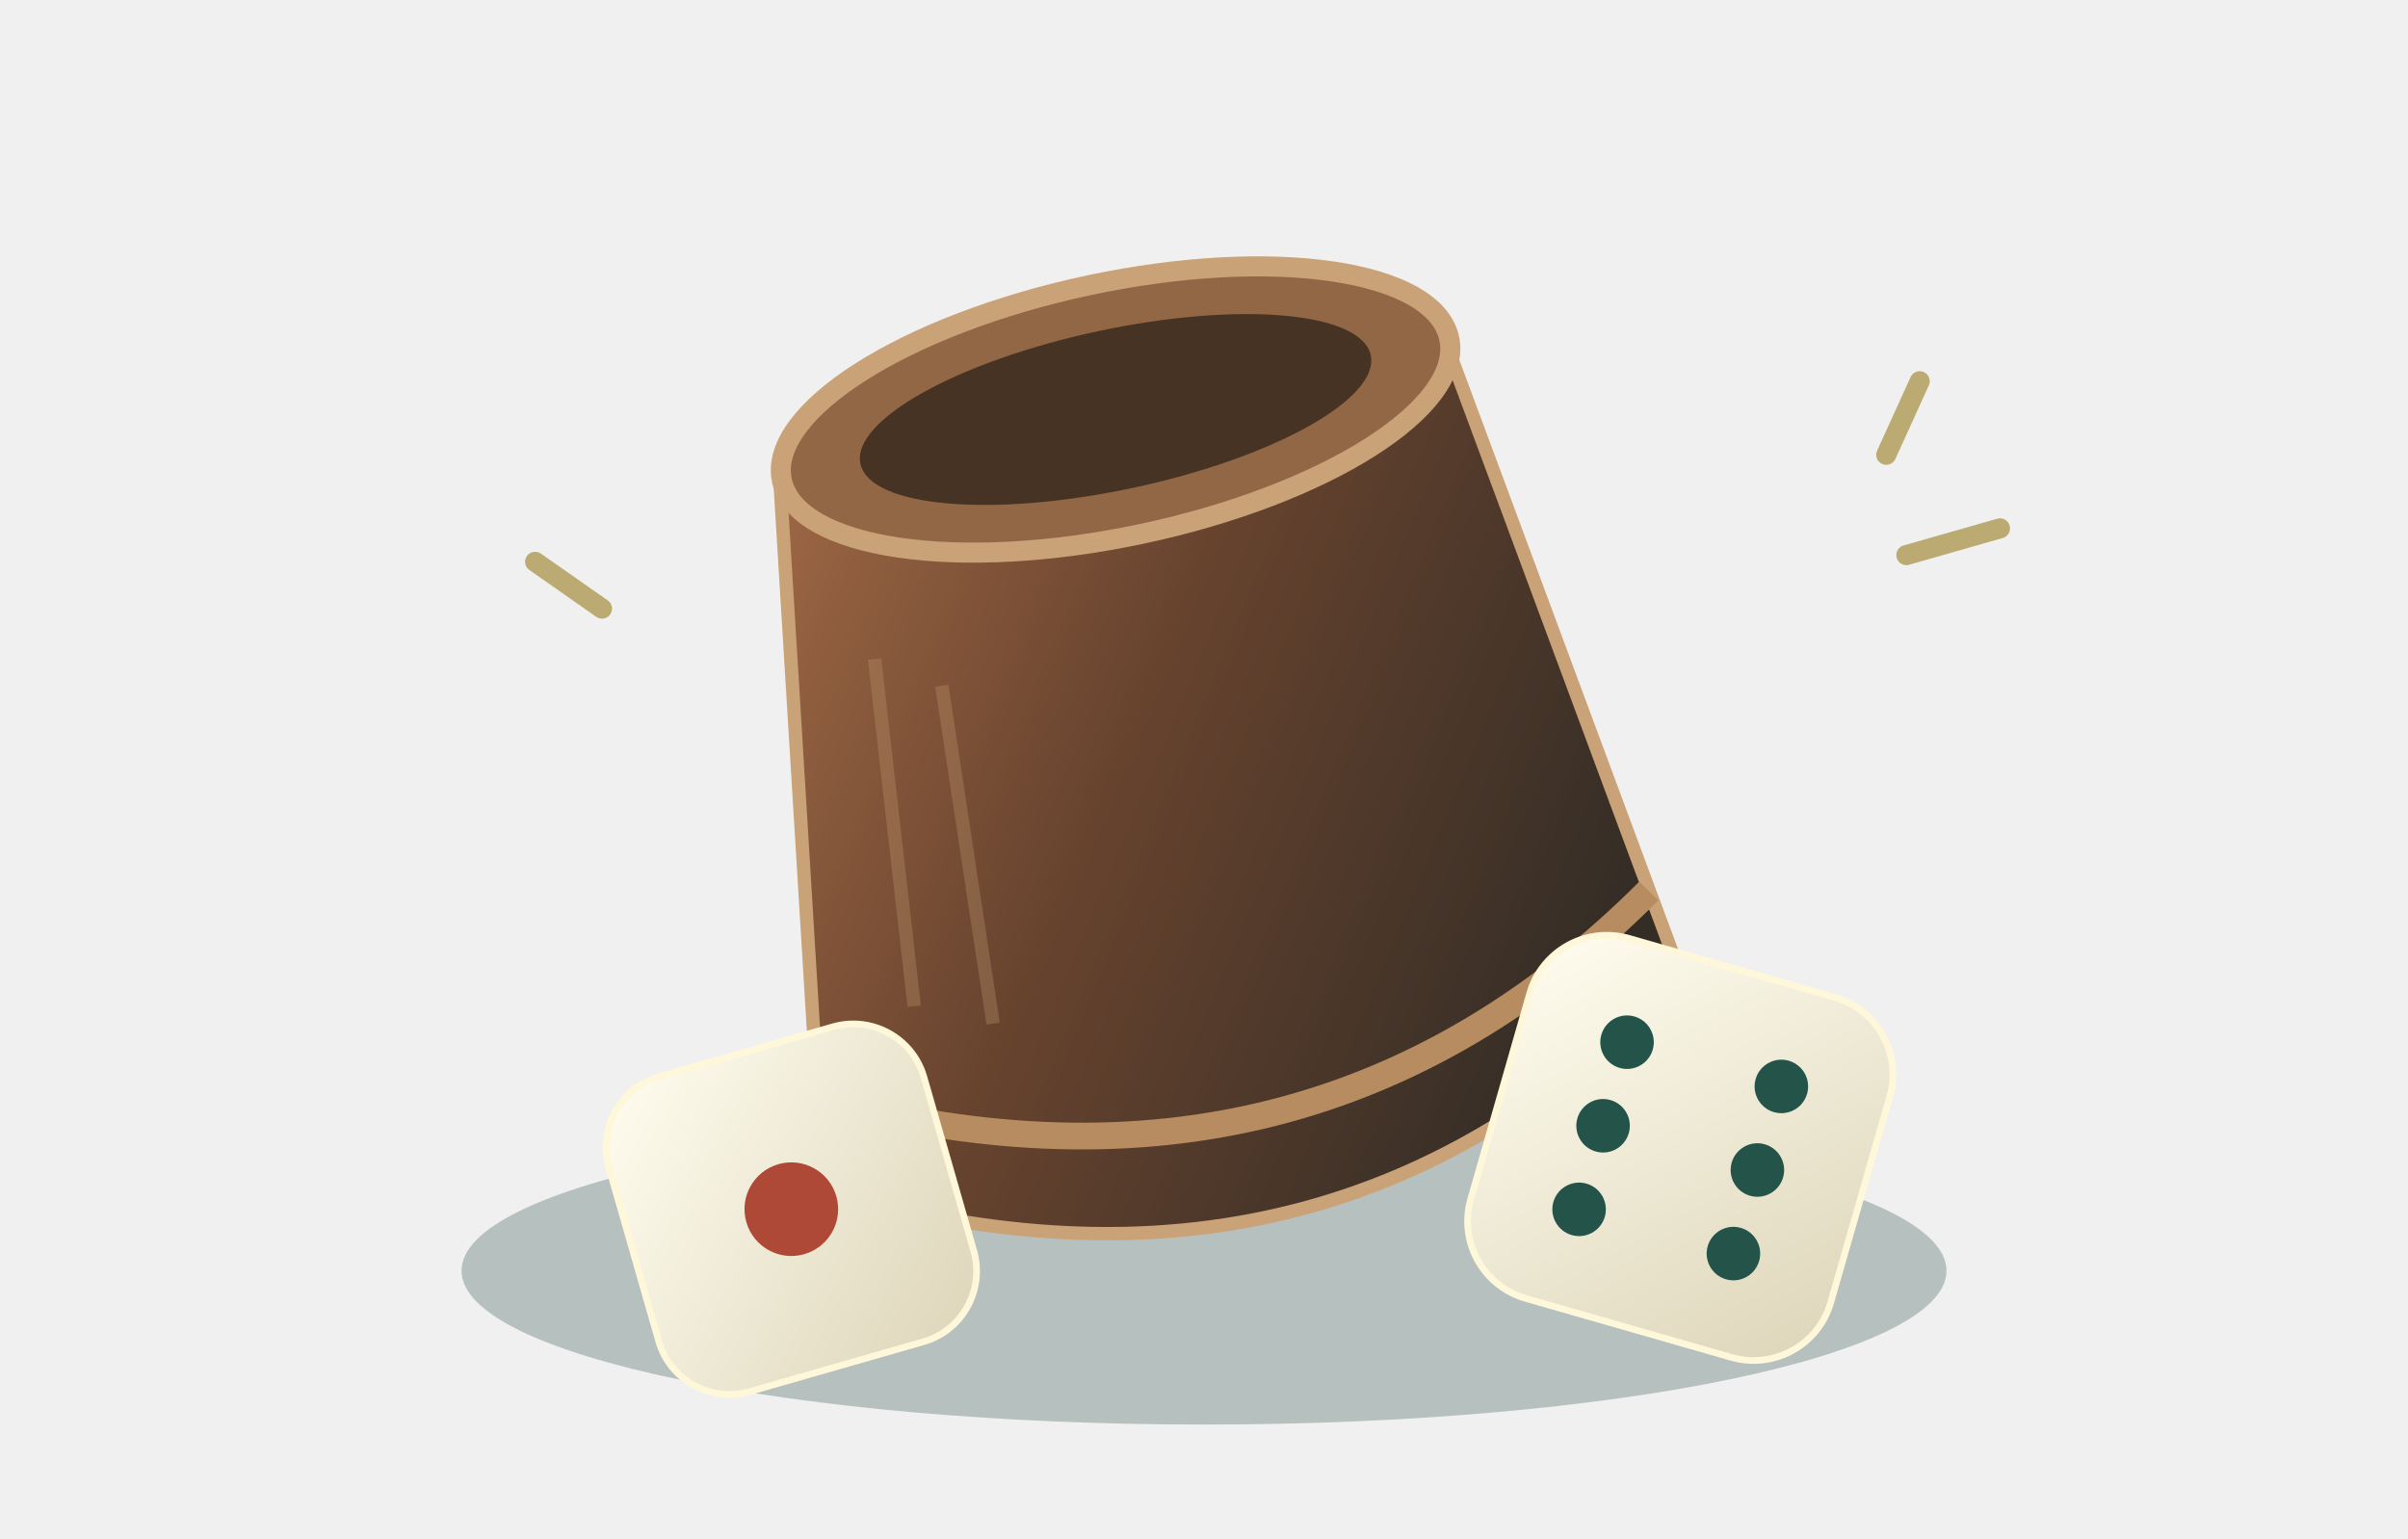
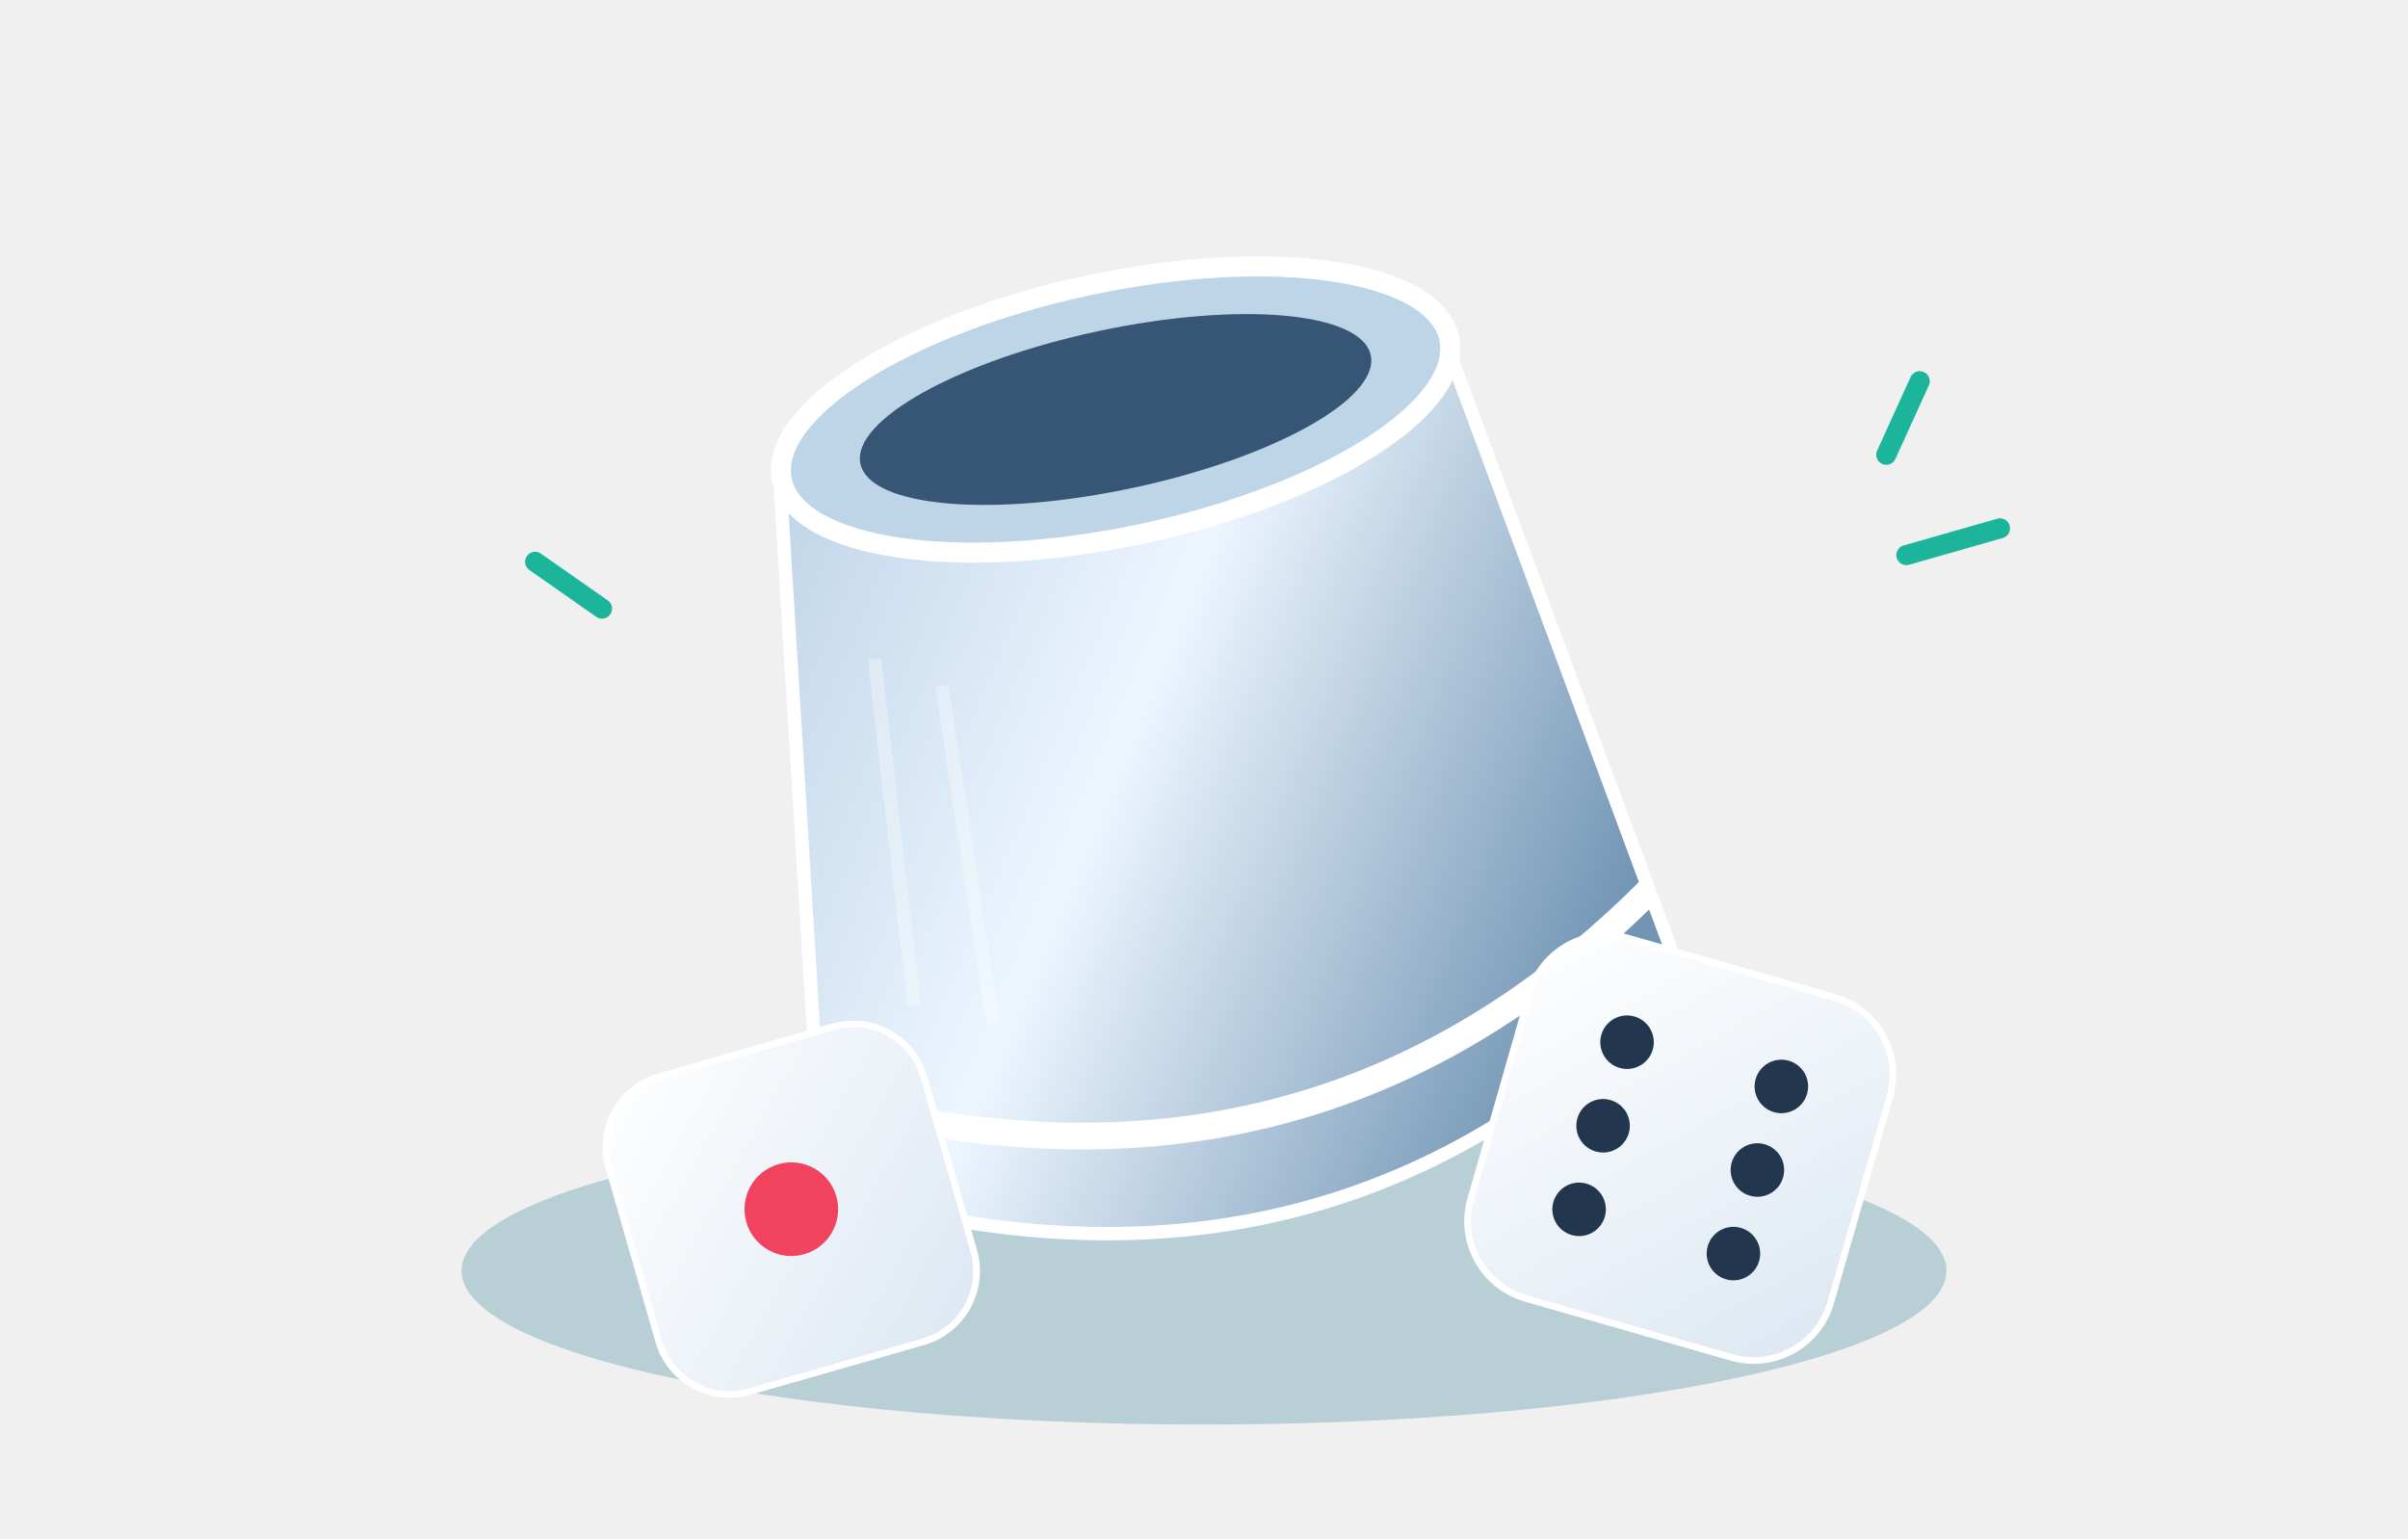
<svg xmlns="http://www.w3.org/2000/svg" viewBox="0 0 360 230" fill="none">
  <defs>
    <linearGradient id="cup" x1="115" y1="50" x2="245" y2="140" gradientUnits="userSpaceOnUse">
-       <stop stop-color="#ab704a" />
-       <stop offset=".5" stop-color="#67432e" />
-       <stop offset="1" stop-color="#342d26" />
+       <stop stop-color="#b4cce2" />
+       <stop offset=".5" stop-color="#edf6ff" />
+       <stop offset="1" stop-color="#7295b4" />
    </linearGradient>
    <linearGradient id="die" x2="1" y2="1">
-       <stop stop-color="#fffdf0" />
-       <stop offset="1" stop-color="#ddd5b9" />
+       <stop stop-color="#fff" />
+       <stop offset="1" stop-color="#dce7f2" />
    </linearGradient>
  </defs>
-   <ellipse cx="180" cy="190" rx="111" ry="23" fill="#082e27" opacity=".25" />
+   <ellipse cx="180" cy="190" rx="111" ry="23" fill="#0c6c83" opacity=".25" />
  <g transform="rotate(-12 184 123)">
-     <path d="M129 57Q181 27 230 57L245 159Q183 202 113 164Z" fill="url(#cup)" stroke="#caa277" stroke-width="2" />
-     <ellipse cx="180" cy="59" rx="51" ry="19" fill="#916746" stroke="#caa277" stroke-width="3" />
-     <ellipse cx="180" cy="59" rx="39" ry="12" fill="#473323" />
-     <path d="M116 151Q183 185 243 146" stroke="#b68c60" stroke-width="4" />
-     <path d="M137 88L132 140M146 94L143 145" stroke="#c39e73" opacity=".3" stroke-width="2" />
+     <path d="M129 57Q181 27 230 57L245 159Q183 202 113 164Z" fill="url(#cup)" stroke="#fff" stroke-width="2" />
+     <ellipse cx="180" cy="59" rx="51" ry="19" fill="#bdd5e7" stroke="#fff" stroke-width="3" />
+     <ellipse cx="180" cy="59" rx="39" ry="12" fill="#375675" />
+     <path d="M116 151Q183 185 243 146" stroke="#fff" stroke-width="4" />
+     <path d="M137 88L132 140M146 94L143 145" stroke="#fff" opacity=".3" stroke-width="2" />
  </g>
  <g transform="translate(232 137) rotate(16)">
-     <rect width="56" height="56" rx="12" fill="url(#die)" stroke="#fff7d9" />
-     <g fill="#235349">
+     <rect width="56" height="56" rx="12" fill="url(#die)" stroke="#fff" />
+     <g fill="#22364d">
      <circle cx="16" cy="15" r="4" />
      <circle cx="40" cy="15" r="4" />
      <circle cx="16" cy="28" r="4" />
      <circle cx="40" cy="28" r="4" />
      <circle cx="16" cy="41" r="4" />
      <circle cx="40" cy="41" r="4" />
    </g>
  </g>
  <g transform="translate(88 164) rotate(-16)">
-     <rect width="49" height="49" rx="11" fill="url(#die)" stroke="#fff7d9" />
-     <circle cx="24.5" cy="24.5" r="7" fill="#af4937" />
+     <rect width="49" height="49" rx="11" fill="url(#die)" stroke="#fff" />
+     <circle cx="24.5" cy="24.5" r="7" fill="#f14260" />
  </g>
-   <path d="m282 68 5-11m-2 26 14-4M90 91l-10-7" stroke="#bbab72" stroke-width="3" stroke-linecap="round" />
+   <path d="m282 68 5-11m-2 26 14-4M90 91l-10-7" stroke="#1db49c" stroke-width="3" stroke-linecap="round" />
</svg>
